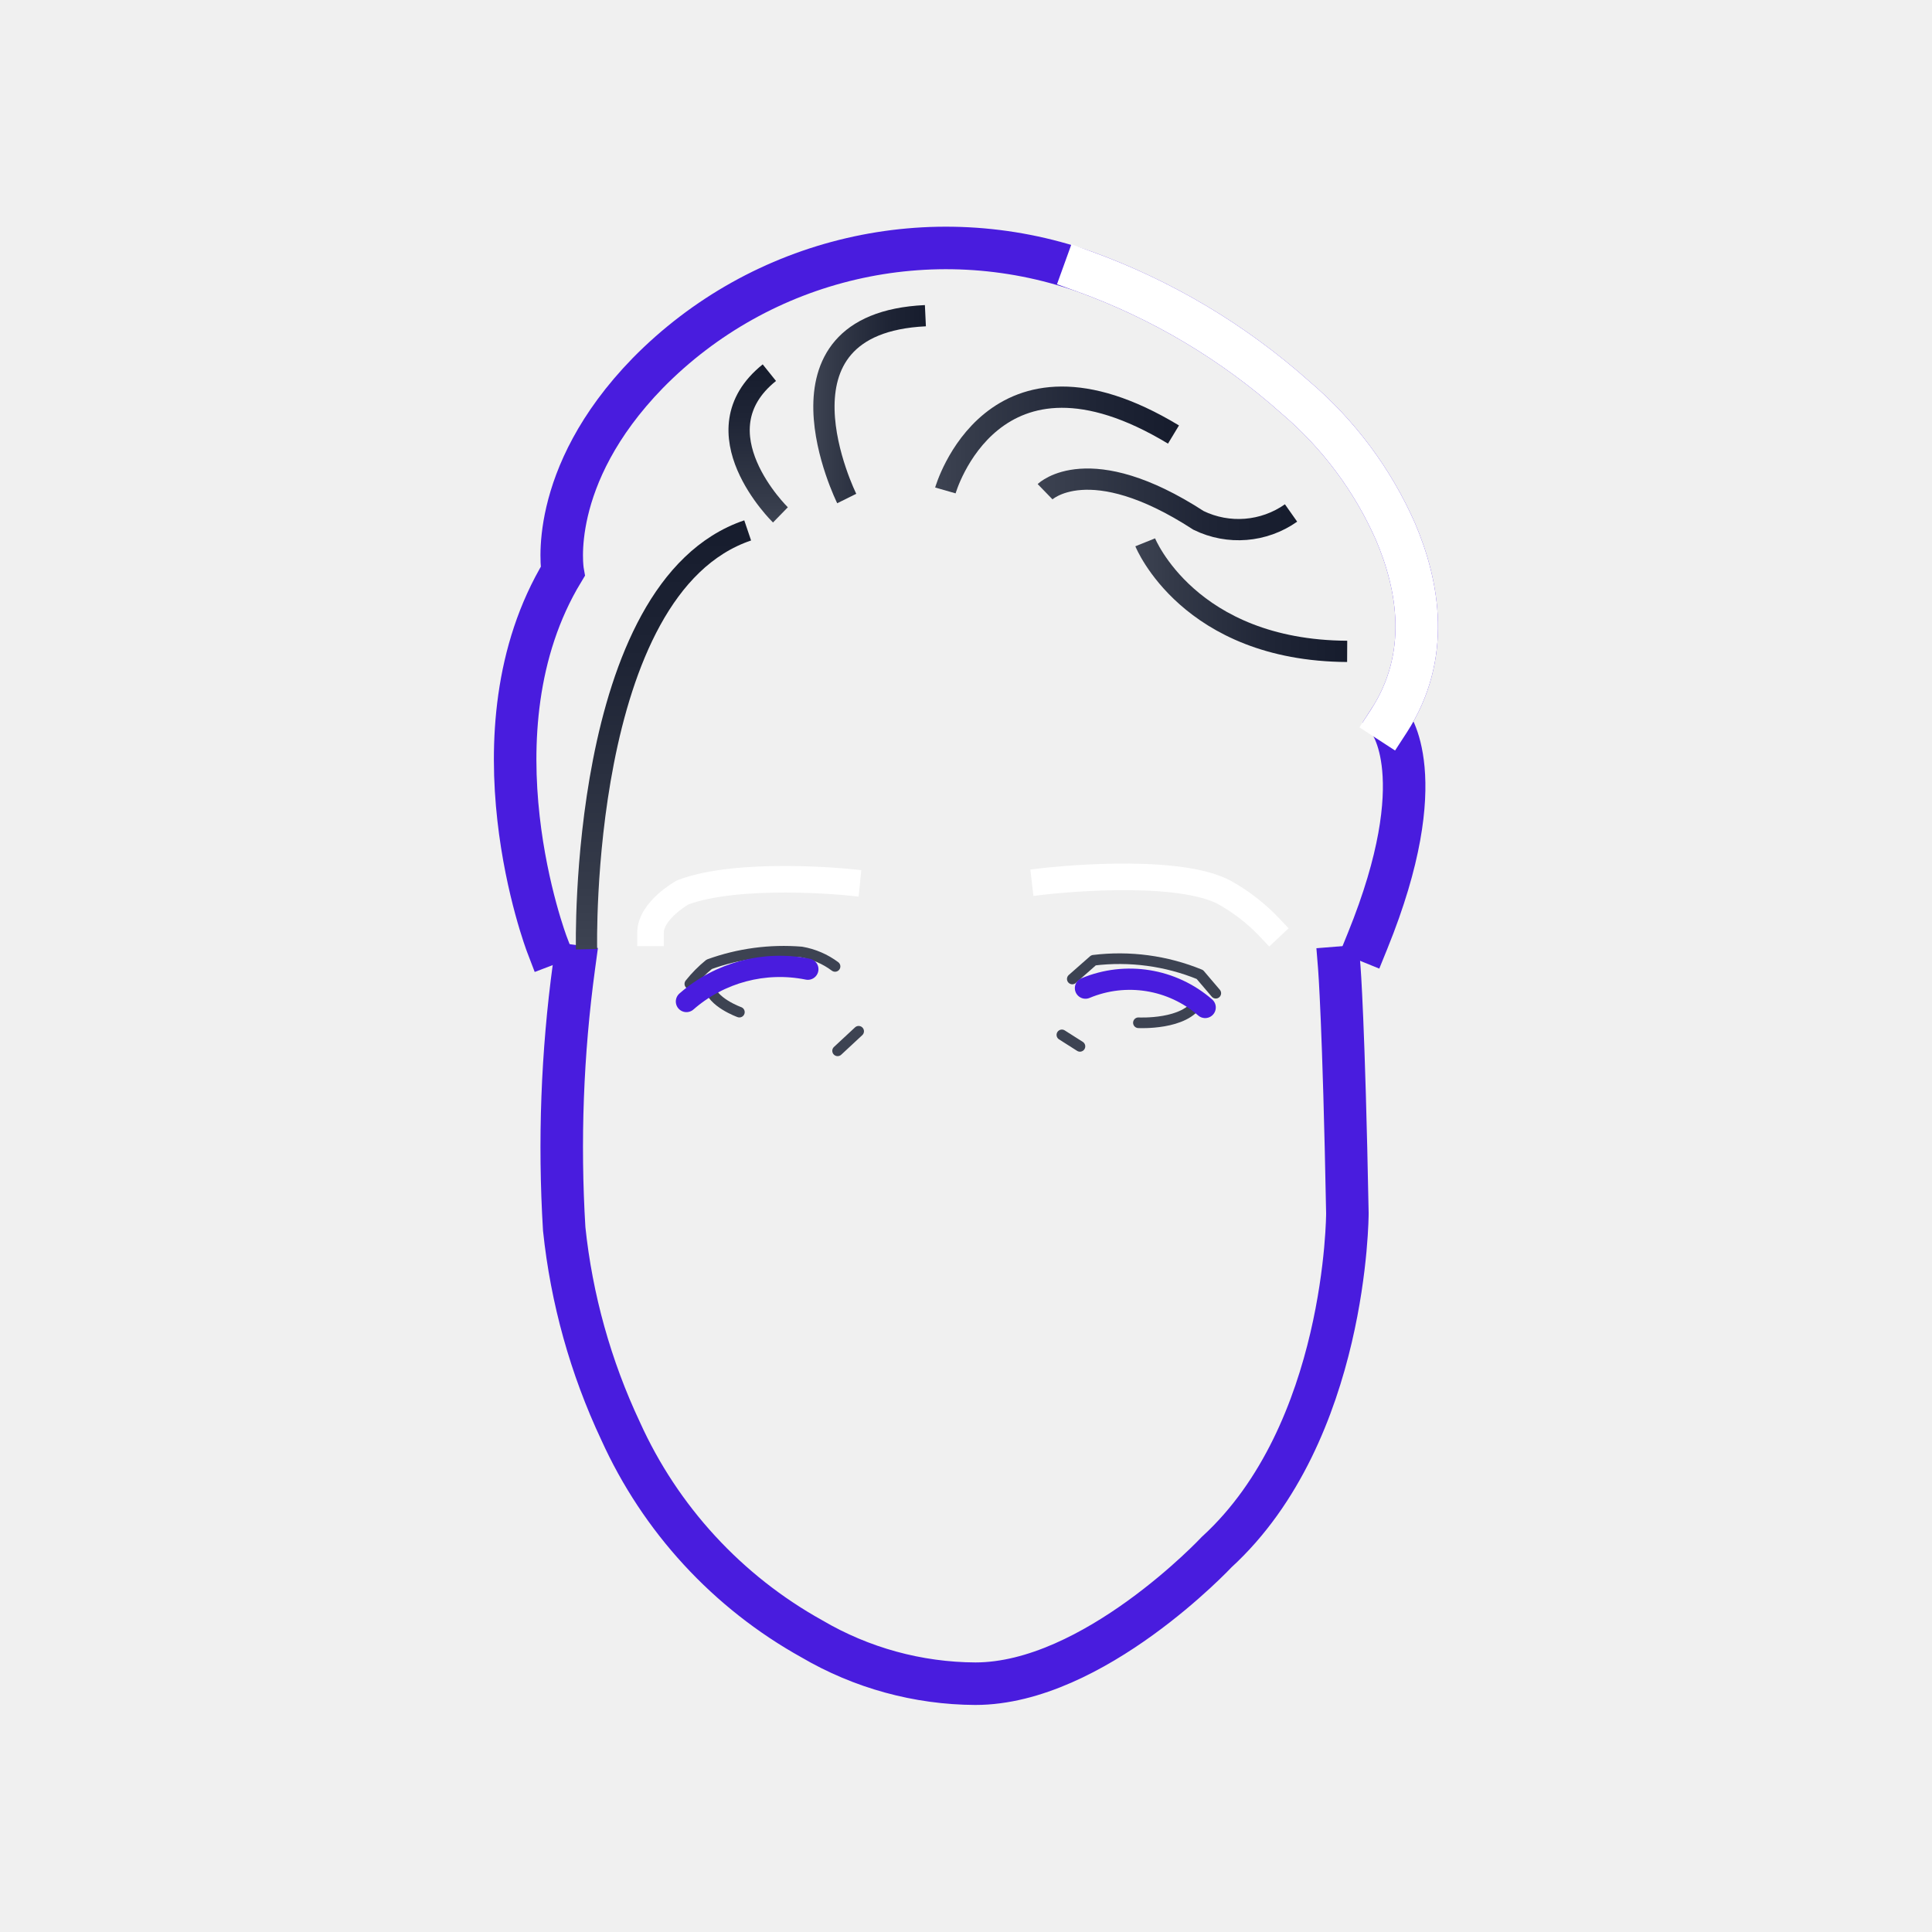
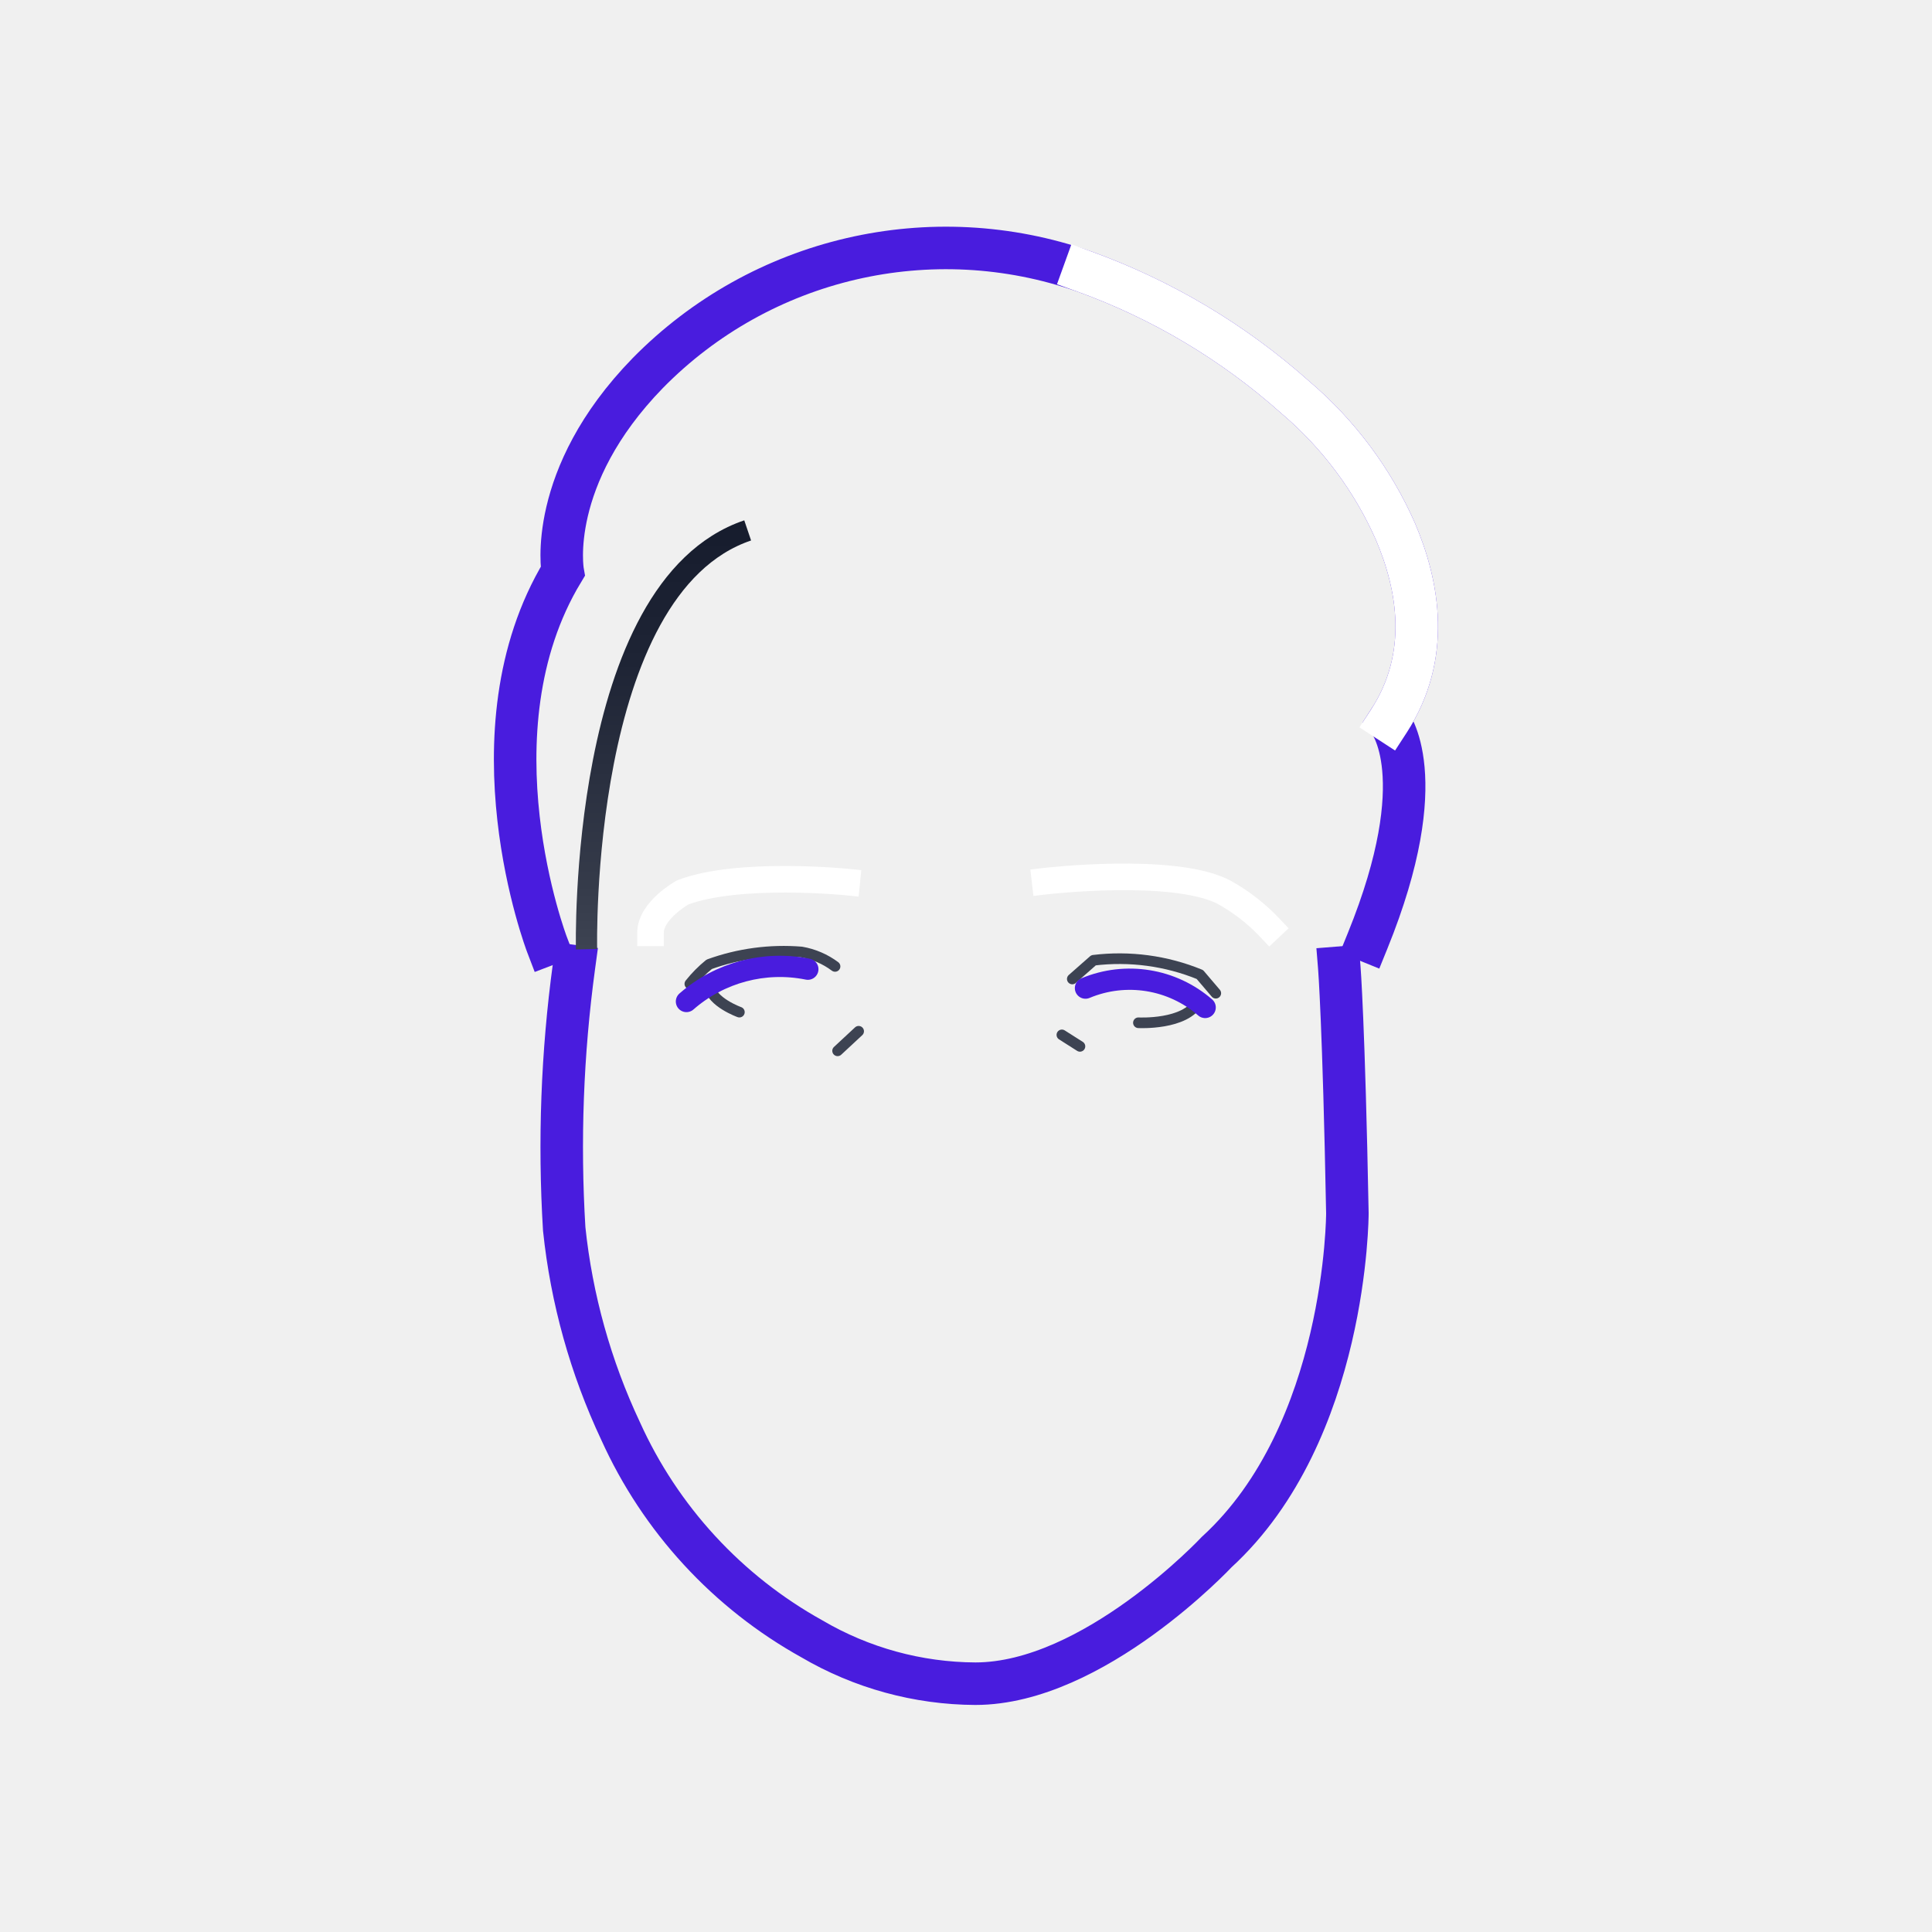
- <svg xmlns="http://www.w3.org/2000/svg" xmlns:xlink="http://www.w3.org/1999/xlink" id="Livello_1" data-name="Livello 1" viewBox="0 0 90.88 90.88">
+ <svg xmlns="http://www.w3.org/2000/svg" id="Livello_1" data-name="Livello 1" viewBox="0 0 90.88 90.88">
  <defs>
-     <style>.cls-1,.cls-10,.cls-11,.cls-2,.cls-3,.cls-4,.cls-5,.cls-6,.cls-7,.cls-8,.cls-9{fill:none;}.cls-1{stroke:#3d4352;stroke-width:0.5px;}.cls-1,.cls-6{stroke-linecap:round;}.cls-1,.cls-2,.cls-5,.cls-6{stroke-linejoin:round;}.cls-2,.cls-5{stroke:#fff;}.cls-2,.cls-3,.cls-5{stroke-linecap:square;}.cls-2{stroke-width:1.25px;}.cls-3,.cls-6{stroke:#491cde;}.cls-10,.cls-11,.cls-3,.cls-4,.cls-7,.cls-8,.cls-9{stroke-miterlimit:10;}.cls-3,.cls-5{stroke-width:2px;}.cls-4{stroke:url(#Sfumatura_senza_nome_30);}.cls-7{stroke:url(#Sfumatura_senza_nome_16);}.cls-8{stroke:url(#Sfumatura_senza_nome_16-2);}.cls-9{stroke:url(#Sfumatura_senza_nome_16-3);}.cls-10{stroke:url(#Sfumatura_senza_nome_16-4);}.cls-11{stroke:url(#Sfumatura_senza_nome_30-2);}</style>
+     <style>.cls-1,.cls-2,.cls-3,.cls-4,.cls-5,.cls-6{fill:none;}.cls-1{stroke:#3d4352;stroke-width:0.5px;}.cls-1,.cls-6{stroke-linecap:round;}.cls-1,.cls-2,.cls-5,.cls-6{stroke-linejoin:round;}.cls-2,.cls-5{stroke:#fff;}.cls-2,.cls-3,.cls-5{stroke-linecap:square;}.cls-2{stroke-width:1.25px;}.cls-3,.cls-6{stroke:#491cde;}.cls-3,.cls-4{stroke-miterlimit:10;}.cls-3,.cls-5{stroke-width:2px;}.cls-4{stroke:url(#Sfumatura_senza_nome_30);}</style>
    <linearGradient id="Sfumatura_senza_nome_30" x1="31.22" y1="44.66" x2="31.22" y2="24.47" gradientUnits="userSpaceOnUse">
      <stop offset="0" stop-color="#3d4352" />
      <stop offset="0.17" stop-color="#343a49" />
      <stop offset="0.67" stop-color="#1e2435" />
      <stop offset="1" stop-color="#161c2d" />
    </linearGradient>
-     <linearGradient id="Sfumatura_senza_nome_16" x1="43.99" y1="20.7" x2="55.46" y2="20.7" xlink:href="#Sfumatura_senza_nome_30" />
-     <linearGradient id="Sfumatura_senza_nome_16-2" x1="48.81" y1="23.74" x2="61.03" y2="23.74" xlink:href="#Sfumatura_senza_nome_30" />
-     <linearGradient id="Sfumatura_senza_nome_16-3" x1="53.41" y1="28.23" x2="63.38" y2="28.23" xlink:href="#Sfumatura_senza_nome_30" />
-     <linearGradient id="Sfumatura_senza_nome_16-4" x1="38.26" y1="19.01" x2="43.56" y2="19.01" xlink:href="#Sfumatura_senza_nome_30" />
-     <linearGradient id="Sfumatura_senza_nome_30-2" x1="35.67" y1="24.57" x2="35.67" y2="17.14" xlink:href="#Sfumatura_senza_nome_30" />
  </defs>
  <path class="cls-1" d="M50.44,46.05l1-.88a10,10,0,0,1,5,.67l.75.88" />
  <path class="cls-1" d="M53.55,48.11s2.23.12,2.82-1" />
  <line class="cls-1" x1="49.95" y1="48.68" x2="50.8" y2="49.22" />
  <line class="cls-1" x1="40.39" y1="48.51" x2="39.4" y2="49.43" />
  <path class="cls-1" d="M34.78,47.61s-1.31-.47-1.41-1.22" />
  <path class="cls-1" d="M32.45,46.28a6.08,6.08,0,0,1,.91-.92,10.29,10.29,0,0,1,4.34-.58,3.7,3.7,0,0,1,1.58.68" />
  <path class="cls-2" d="M49.16,41.45s6-.7,8.38.5a8.79,8.79,0,0,1,2.19,1.69" />
  <path class="cls-2" d="M39.83,41.49s-5.1-.51-7.72.49c0,0-1.51.84-1.51,1.9" />
  <path class="cls-3" d="M63,45.52s.21,2.6.38,11.55c0,0,0,10.31-6.15,15.94,0,0-5.79,6.19-11.35,6.19a15.34,15.34,0,0,1-7.69-2.11,21.14,21.14,0,0,1-9-9.78,29.56,29.56,0,0,1-2.65-9.5A63.27,63.27,0,0,1,27,45.45" />
  <path class="cls-4" d="M27.59,44.65s-.4-17,7.58-19.7" />
  <path class="cls-3" d="M25.73,44.43s-3.82-10,.74-17.55c0,0-.78-4.42,4-9.33A19.66,19.66,0,0,1,51,12.77a30.46,30.46,0,0,1,9.93,5.92A17.61,17.61,0,0,1,65.64,25c1.09,2.55,1.68,5.86-.31,8.92,0,0,2.16,2.56-1,10.34" />
  <path class="cls-5" d="M51,12.77a30.46,30.46,0,0,1,9.93,5.92A17.61,17.61,0,0,1,65.64,25c1.09,2.55,1.68,5.86-.31,8.92" />
  <path class="cls-6" d="M51.06,46.48a5.4,5.4,0,0,1,5.63.91" />
  <path class="cls-6" d="M38,45.59a6.66,6.66,0,0,0-5.71,1.52" />
-   <path class="cls-7" d="M44.47,23.07s2.22-7.77,10.73-2.63" />
-   <path class="cls-8" d="M49.16,23.13s2.06-2,7.22,1.35a4.29,4.29,0,0,0,4.35-.35" />
-   <path class="cls-9" d="M53.87,25.51s2.05,5.09,9.5,5.13" />
-   <path class="cls-10" d="M39.83,23.45s-4.09-8.23,3.7-8.6" />
-   <path class="cls-11" d="M36.71,24.22s-4-3.9-.52-6.69" />
</svg>
